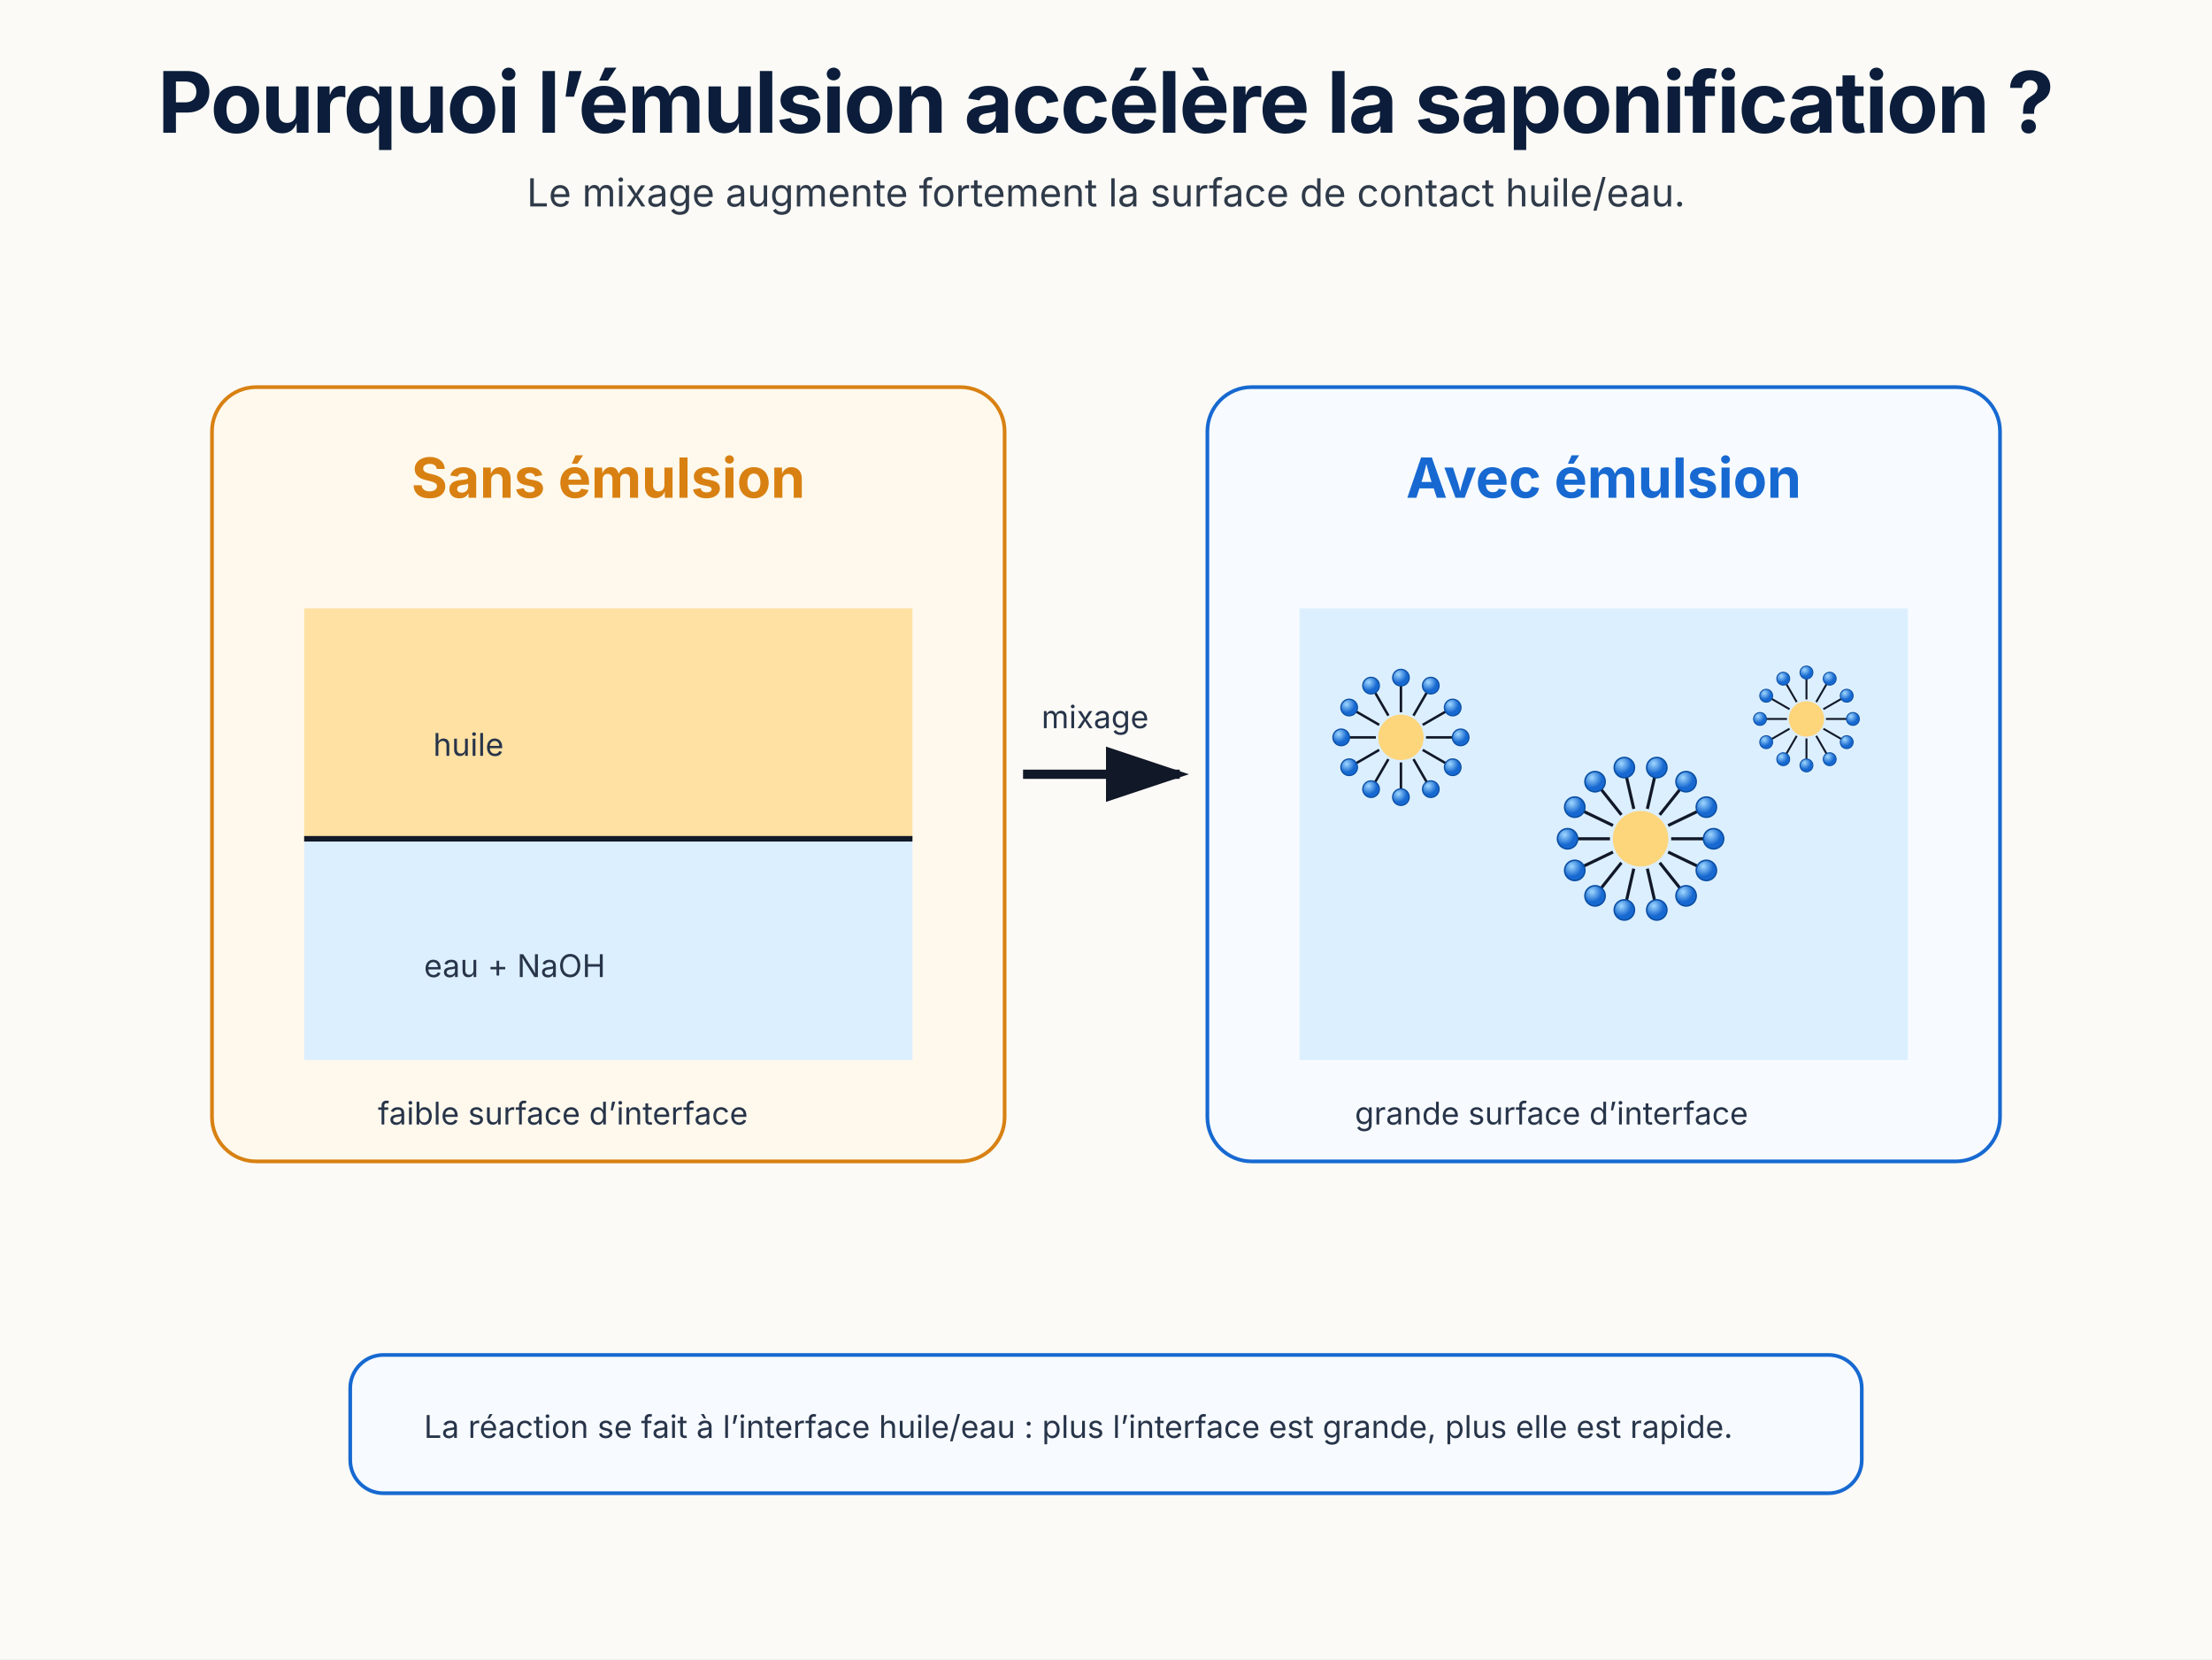
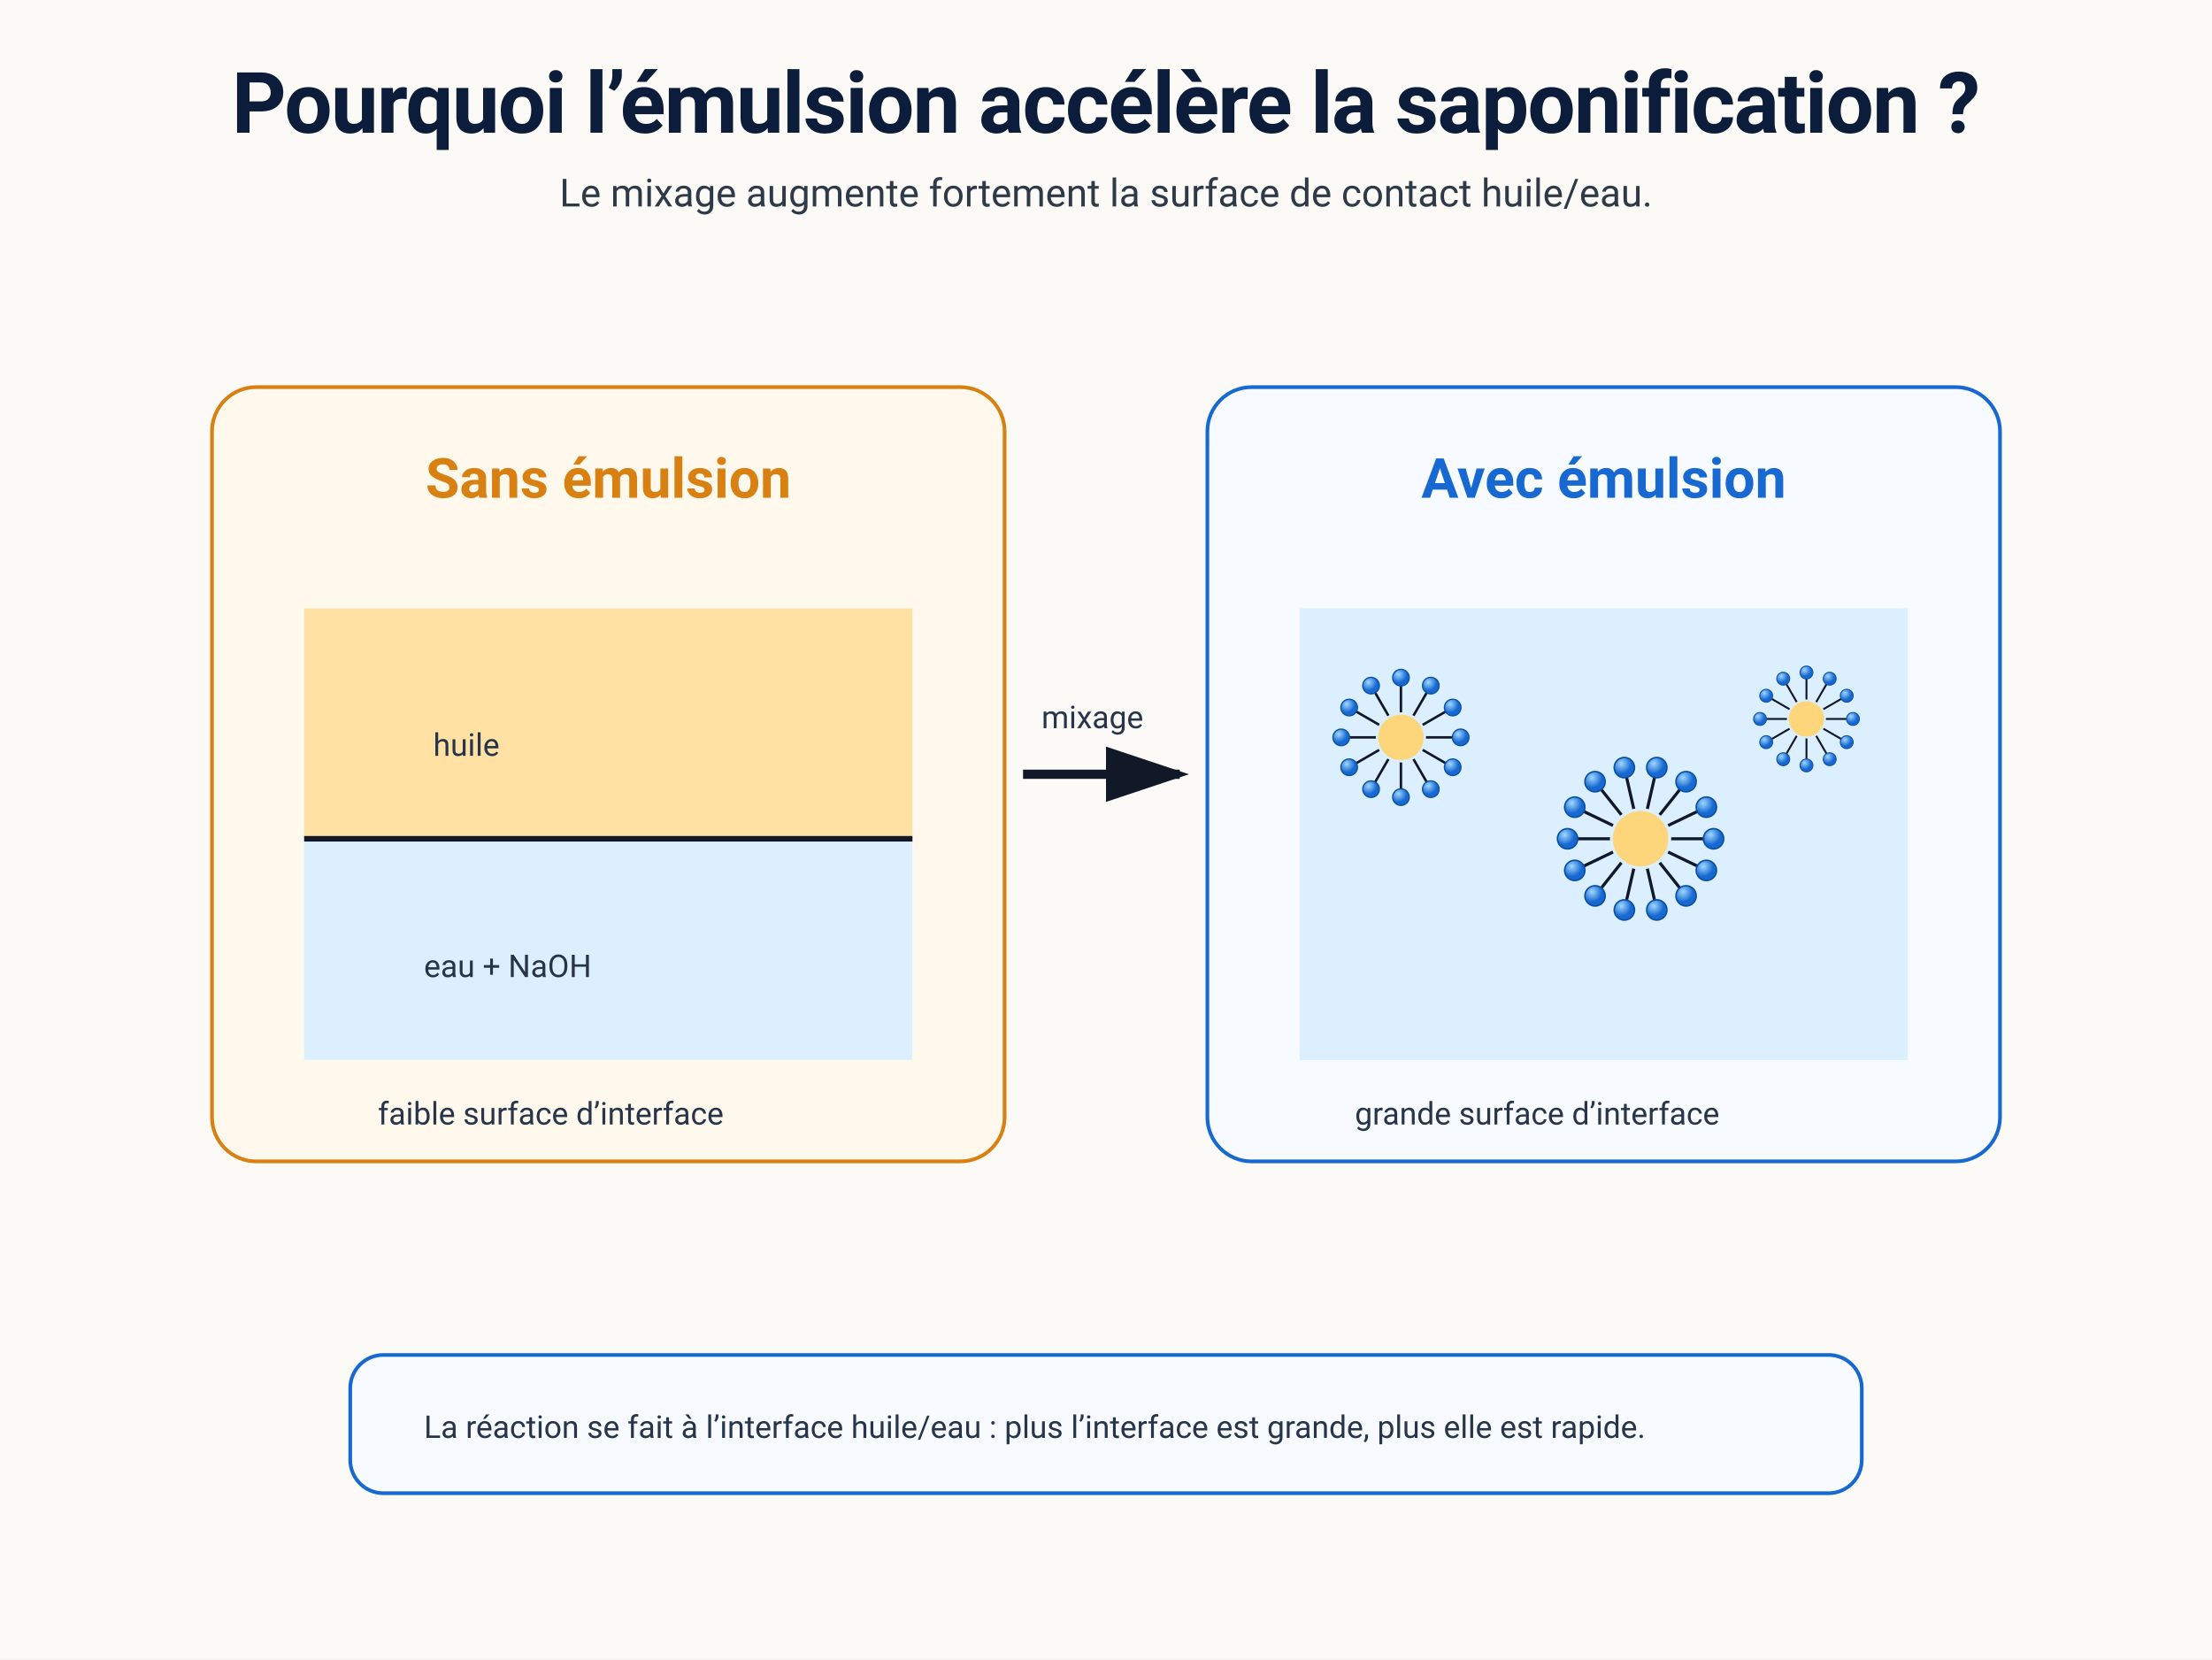
<svg xmlns="http://www.w3.org/2000/svg" width="1200" height="900" viewBox="0 0 1200 900" role="img" aria-labelledby="title desc">
  <defs>
    <style>
- .title{font:700 46px system-ui,-apple-system,BlinkMacSystemFont,'Segoe UI',sans-serif;fill:#0b1d3a;letter-spacing:-.8px}
- .subtitle{font:400 21px system-ui,-apple-system,BlinkMacSystemFont,'Segoe UI',sans-serif;fill:#2f3a49}
- .h2{font:700 30px system-ui,-apple-system,BlinkMacSystemFont,'Segoe UI',sans-serif;fill:#0b1d3a}
- .label{font:600 20px system-ui,-apple-system,BlinkMacSystemFont,'Segoe UI',sans-serif;fill:#0b1d3a}
- .small{font:400 17px system-ui,-apple-system,BlinkMacSystemFont,'Segoe UI',sans-serif;fill:#273449}
- .tiny{font:400 14px system-ui,-apple-system,BlinkMacSystemFont,'Segoe UI',sans-serif;fill:#4b5563}
- .mono{font:500 19px ui-monospace,SFMono-Regular,Menlo,monospace;fill:#111827}
+ .title{font:700 46px Roboto,Arial,sans-serif;fill:#0b1d3a;letter-spacing:-.8px}
+ .subtitle{font:400 21px Roboto,Arial,sans-serif;fill:#2f3a49}
+ .h2{font:700 30px Roboto,Arial,sans-serif;fill:#0b1d3a}
+ .label{font:600 20px Roboto,Arial,sans-serif;fill:#0b1d3a}
+ .small{font:400 17px Roboto,Arial,sans-serif;fill:#273449}
+ .tiny{font:400 14px Roboto,Arial,sans-serif;fill:#4b5563}
+ .mono{font:500 19px Roboto,Arial,sans-serif;fill:#111827}
.box{fill:#fff;stroke:#d7dce3;stroke-width:2}
.info{fill:#f7fbff;stroke:#1769d1;stroke-width:2}
.warn{fill:#fff9ed;stroke:#d88112;stroke-width:2}
.blue{fill:#1769d1}.orange{fill:#d88112}.green{fill:#237047}.purple{fill:#6a3aa8}.red{fill:#b84b3f}.muted{fill:#667085}
.tail{fill:none;stroke:#111827;stroke-width:4;stroke-linecap:round}
.line{stroke:#d7dce3;stroke-width:2}
</style>
    <radialGradient id="headBlue" cx="35%" cy="30%">
      <stop offset="0" stop-color="#9fd7ff" />
      <stop offset="1" stop-color="#1769d1" />
    </radialGradient>
    <radialGradient id="headOrange" cx="35%" cy="30%">
      <stop offset="0" stop-color="#ffe19a" />
      <stop offset="1" stop-color="#d88112" />
    </radialGradient>
    <marker id="arrow" markerWidth="10" markerHeight="10" refX="8" refY="3" orient="auto">
      <path d="M0,0 L0,6 L9,3 z" fill="#111827" />
    </marker>
    <marker id="arrowBlue" markerWidth="10" markerHeight="10" refX="8" refY="3" orient="auto">
      <path d="M0,0 L0,6 L9,3 z" fill="#1769d1" />
    </marker>
    <marker id="arrowOrange" markerWidth="10" markerHeight="10" refX="8" refY="3" orient="auto">
      <path d="M0,0 L0,6 L9,3 z" fill="#d88112" />
    </marker>
  </defs>
  <rect width="100%" height="100%" fill="#fbfaf6" />
  <text x="600.0" y="72" text-anchor="middle" class="title">Pourquoi l’émulsion accélère la saponification ?</text>
  <text x="600.0" y="112" text-anchor="middle" class="subtitle">Le mixage augmente fortement la surface de contact huile/eau.</text>
  <rect x="115" y="210" width="430" height="420" rx="24" fill="#fff9ed" stroke="#d88112" stroke-width="2" />
  <text x="330" y="270" text-anchor="middle" class="h2 orange">Sans émulsion</text>
  <path d="M165 330 H495 V455 H165Z" fill="#ffe1a3" />
  <path d="M165 455 H495 V575 H165Z" fill="#dcefff" />
  <line x1="165" y1="455" x2="495" y2="455" stroke="#111827" stroke-width="3" />
  <text x="235" y="410" class="small">huile</text>
  <text x="230" y="530" class="small">eau + NaOH</text>
  <text x="205" y="610" class="small">faible surface d’interface</text>
  <rect x="655" y="210" width="430" height="420" rx="24" fill="#f7fbff" stroke="#1769d1" stroke-width="2" />
  <text x="870" y="270" text-anchor="middle" class="h2 blue">Avec émulsion</text>
  <rect x="705" y="330" width="330" height="245" fill="#dcefff" />
  <g transform="translate(760 400) scale(.45)">
    <circle cx="0" cy="0" r="27.4" fill="#ffd474" opacity=".95" />
    <line x1="30.2" y1="0.0" x2="72.0" y2="0.0" stroke="#111827" stroke-width="3" />
    <circle cx="72.0" cy="0.0" r="10" fill="url(#headBlue)" stroke="#0b4fa3" stroke-width="1.5" />
    <line x1="26.2" y1="15.1" x2="62.4" y2="36.0" stroke="#111827" stroke-width="3" />
    <circle cx="62.4" cy="36.0" r="10" fill="url(#headBlue)" stroke="#0b4fa3" stroke-width="1.5" />
    <line x1="15.1" y1="26.2" x2="36.0" y2="62.4" stroke="#111827" stroke-width="3" />
    <circle cx="36.0" cy="62.4" r="10" fill="url(#headBlue)" stroke="#0b4fa3" stroke-width="1.5" />
    <line x1="0.0" y1="30.2" x2="0.0" y2="72.0" stroke="#111827" stroke-width="3" />
    <circle cx="0.0" cy="72.0" r="10" fill="url(#headBlue)" stroke="#0b4fa3" stroke-width="1.5" />
    <line x1="-15.1" y1="26.2" x2="-36.0" y2="62.4" stroke="#111827" stroke-width="3" />
    <circle cx="-36.0" cy="62.4" r="10" fill="url(#headBlue)" stroke="#0b4fa3" stroke-width="1.5" />
    <line x1="-26.2" y1="15.1" x2="-62.4" y2="36.0" stroke="#111827" stroke-width="3" />
    <circle cx="-62.4" cy="36.0" r="10" fill="url(#headBlue)" stroke="#0b4fa3" stroke-width="1.5" />
    <line x1="-30.2" y1="0.0" x2="-72.0" y2="0.0" stroke="#111827" stroke-width="3" />
    <circle cx="-72.0" cy="0.0" r="10" fill="url(#headBlue)" stroke="#0b4fa3" stroke-width="1.5" />
    <line x1="-26.2" y1="-15.1" x2="-62.4" y2="-36.0" stroke="#111827" stroke-width="3" />
    <circle cx="-62.4" cy="-36.0" r="10" fill="url(#headBlue)" stroke="#0b4fa3" stroke-width="1.5" />
    <line x1="-15.1" y1="-26.2" x2="-36.0" y2="-62.4" stroke="#111827" stroke-width="3" />
    <circle cx="-36.0" cy="-62.4" r="10" fill="url(#headBlue)" stroke="#0b4fa3" stroke-width="1.5" />
    <line x1="-0.0" y1="-30.2" x2="-0.0" y2="-72.0" stroke="#111827" stroke-width="3" />
    <circle cx="-0.0" cy="-72.0" r="10" fill="url(#headBlue)" stroke="#0b4fa3" stroke-width="1.5" />
    <line x1="15.1" y1="-26.2" x2="36.0" y2="-62.4" stroke="#111827" stroke-width="3" />
    <circle cx="36.0" cy="-62.4" r="10" fill="url(#headBlue)" stroke="#0b4fa3" stroke-width="1.5" />
    <line x1="26.2" y1="-15.1" x2="62.4" y2="-36.0" stroke="#111827" stroke-width="3" />
    <circle cx="62.4" cy="-36.0" r="10" fill="url(#headBlue)" stroke="#0b4fa3" stroke-width="1.5" />
  </g>
  <g transform="translate(890 455) scale(.55)">
    <circle cx="0" cy="0" r="27.4" fill="#ffd474" opacity=".95" />
    <line x1="30.2" y1="0.0" x2="72.0" y2="0.0" stroke="#111827" stroke-width="3" />
    <circle cx="72.0" cy="0.0" r="10" fill="url(#headBlue)" stroke="#0b4fa3" stroke-width="1.5" />
    <line x1="27.2" y1="13.1" x2="64.9" y2="31.2" stroke="#111827" stroke-width="3" />
    <circle cx="64.9" cy="31.2" r="10" fill="url(#headBlue)" stroke="#0b4fa3" stroke-width="1.5" />
    <line x1="18.9" y1="23.6" x2="44.9" y2="56.3" stroke="#111827" stroke-width="3" />
    <circle cx="44.9" cy="56.3" r="10" fill="url(#headBlue)" stroke="#0b4fa3" stroke-width="1.5" />
    <line x1="6.7" y1="29.5" x2="16.0" y2="70.2" stroke="#111827" stroke-width="3" />
    <circle cx="16.0" cy="70.2" r="10" fill="url(#headBlue)" stroke="#0b4fa3" stroke-width="1.5" />
    <line x1="-6.7" y1="29.5" x2="-16.0" y2="70.2" stroke="#111827" stroke-width="3" />
    <circle cx="-16.0" cy="70.2" r="10" fill="url(#headBlue)" stroke="#0b4fa3" stroke-width="1.5" />
    <line x1="-18.9" y1="23.6" x2="-44.9" y2="56.3" stroke="#111827" stroke-width="3" />
    <circle cx="-44.9" cy="56.3" r="10" fill="url(#headBlue)" stroke="#0b4fa3" stroke-width="1.5" />
    <line x1="-27.2" y1="13.1" x2="-64.9" y2="31.2" stroke="#111827" stroke-width="3" />
    <circle cx="-64.9" cy="31.2" r="10" fill="url(#headBlue)" stroke="#0b4fa3" stroke-width="1.5" />
    <line x1="-30.2" y1="0.0" x2="-72.0" y2="0.0" stroke="#111827" stroke-width="3" />
    <circle cx="-72.0" cy="0.0" r="10" fill="url(#headBlue)" stroke="#0b4fa3" stroke-width="1.5" />
    <line x1="-27.2" y1="-13.1" x2="-64.9" y2="-31.2" stroke="#111827" stroke-width="3" />
    <circle cx="-64.9" cy="-31.2" r="10" fill="url(#headBlue)" stroke="#0b4fa3" stroke-width="1.5" />
    <line x1="-18.9" y1="-23.6" x2="-44.9" y2="-56.3" stroke="#111827" stroke-width="3" />
    <circle cx="-44.9" cy="-56.3" r="10" fill="url(#headBlue)" stroke="#0b4fa3" stroke-width="1.5" />
    <line x1="-6.7" y1="-29.5" x2="-16.0" y2="-70.2" stroke="#111827" stroke-width="3" />
    <circle cx="-16.0" cy="-70.2" r="10" fill="url(#headBlue)" stroke="#0b4fa3" stroke-width="1.5" />
    <line x1="6.7" y1="-29.5" x2="16.0" y2="-70.2" stroke="#111827" stroke-width="3" />
    <circle cx="16.0" cy="-70.2" r="10" fill="url(#headBlue)" stroke="#0b4fa3" stroke-width="1.5" />
    <line x1="18.9" y1="-23.6" x2="44.9" y2="-56.3" stroke="#111827" stroke-width="3" />
    <circle cx="44.9" cy="-56.3" r="10" fill="url(#headBlue)" stroke="#0b4fa3" stroke-width="1.5" />
    <line x1="27.2" y1="-13.1" x2="64.9" y2="-31.2" stroke="#111827" stroke-width="3" />
    <circle cx="64.9" cy="-31.2" r="10" fill="url(#headBlue)" stroke="#0b4fa3" stroke-width="1.5" />
  </g>
  <g transform="translate(980 390) scale(.35)">
    <circle cx="0" cy="0" r="27.4" fill="#ffd474" opacity=".95" />
    <line x1="30.2" y1="0.0" x2="72.0" y2="0.0" stroke="#111827" stroke-width="3" />
    <circle cx="72.0" cy="0.0" r="10" fill="url(#headBlue)" stroke="#0b4fa3" stroke-width="1.5" />
    <line x1="26.2" y1="15.1" x2="62.4" y2="36.0" stroke="#111827" stroke-width="3" />
    <circle cx="62.4" cy="36.0" r="10" fill="url(#headBlue)" stroke="#0b4fa3" stroke-width="1.5" />
    <line x1="15.1" y1="26.2" x2="36.0" y2="62.4" stroke="#111827" stroke-width="3" />
    <circle cx="36.0" cy="62.4" r="10" fill="url(#headBlue)" stroke="#0b4fa3" stroke-width="1.5" />
    <line x1="0.0" y1="30.2" x2="0.0" y2="72.0" stroke="#111827" stroke-width="3" />
    <circle cx="0.0" cy="72.0" r="10" fill="url(#headBlue)" stroke="#0b4fa3" stroke-width="1.5" />
    <line x1="-15.1" y1="26.2" x2="-36.0" y2="62.4" stroke="#111827" stroke-width="3" />
    <circle cx="-36.0" cy="62.4" r="10" fill="url(#headBlue)" stroke="#0b4fa3" stroke-width="1.5" />
    <line x1="-26.2" y1="15.1" x2="-62.4" y2="36.0" stroke="#111827" stroke-width="3" />
    <circle cx="-62.4" cy="36.0" r="10" fill="url(#headBlue)" stroke="#0b4fa3" stroke-width="1.5" />
    <line x1="-30.2" y1="0.0" x2="-72.0" y2="0.0" stroke="#111827" stroke-width="3" />
    <circle cx="-72.0" cy="0.0" r="10" fill="url(#headBlue)" stroke="#0b4fa3" stroke-width="1.5" />
    <line x1="-26.2" y1="-15.1" x2="-62.4" y2="-36.0" stroke="#111827" stroke-width="3" />
    <circle cx="-62.4" cy="-36.0" r="10" fill="url(#headBlue)" stroke="#0b4fa3" stroke-width="1.5" />
    <line x1="-15.1" y1="-26.2" x2="-36.0" y2="-62.4" stroke="#111827" stroke-width="3" />
    <circle cx="-36.0" cy="-62.4" r="10" fill="url(#headBlue)" stroke="#0b4fa3" stroke-width="1.5" />
    <line x1="-0.0" y1="-30.2" x2="-0.0" y2="-72.0" stroke="#111827" stroke-width="3" />
    <circle cx="-0.0" cy="-72.0" r="10" fill="url(#headBlue)" stroke="#0b4fa3" stroke-width="1.5" />
    <line x1="15.1" y1="-26.2" x2="36.0" y2="-62.4" stroke="#111827" stroke-width="3" />
    <circle cx="36.0" cy="-62.4" r="10" fill="url(#headBlue)" stroke="#0b4fa3" stroke-width="1.5" />
    <line x1="26.2" y1="-15.1" x2="62.4" y2="-36.0" stroke="#111827" stroke-width="3" />
    <circle cx="62.4" cy="-36.0" r="10" fill="url(#headBlue)" stroke="#0b4fa3" stroke-width="1.5" />
  </g>
  <text x="735" y="610" class="small">grande surface d’interface</text>
  <path d="M555 420 H640" stroke="#111827" stroke-width="5" marker-end="url(#arrow)" />
  <text x="565" y="395" class="small">mixage</text>
  <rect x="190" y="735" width="820" height="75" rx="18" class="info" />
  <text x="230" y="780" class="small">La réaction se fait à l’interface huile/eau : plus l’interface est grande, plus elle est rapide.</text>
</svg>
